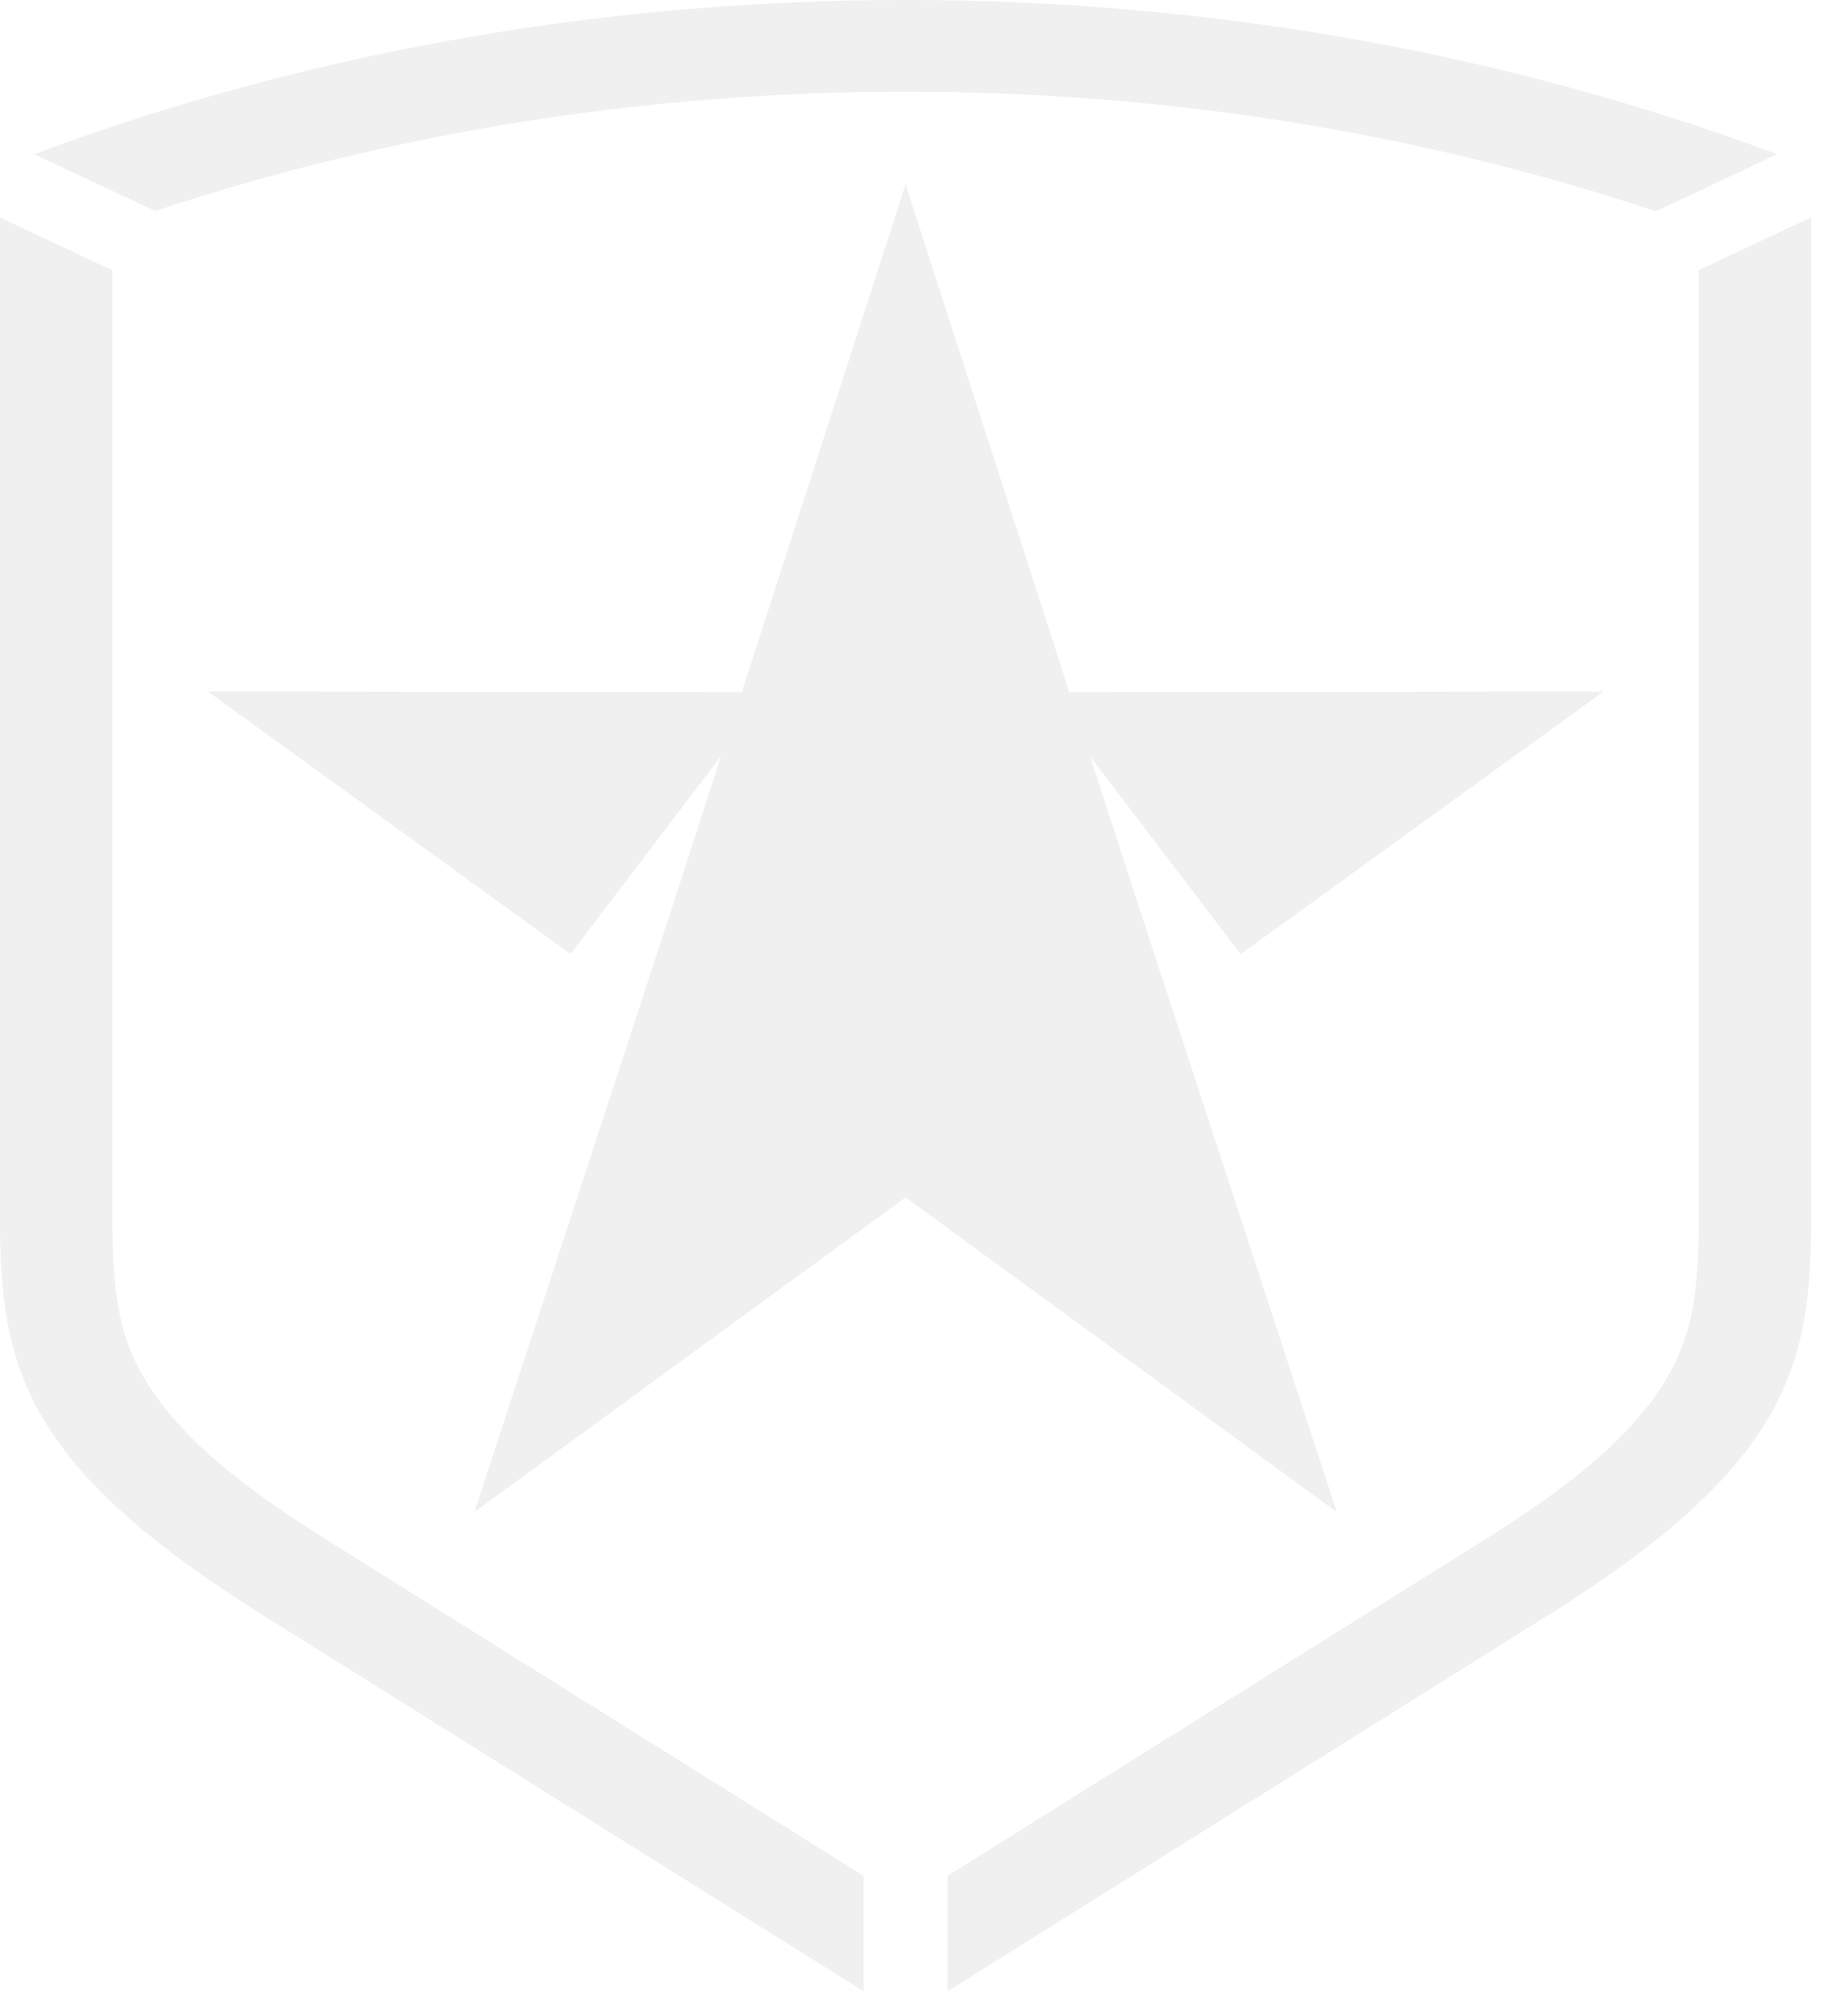
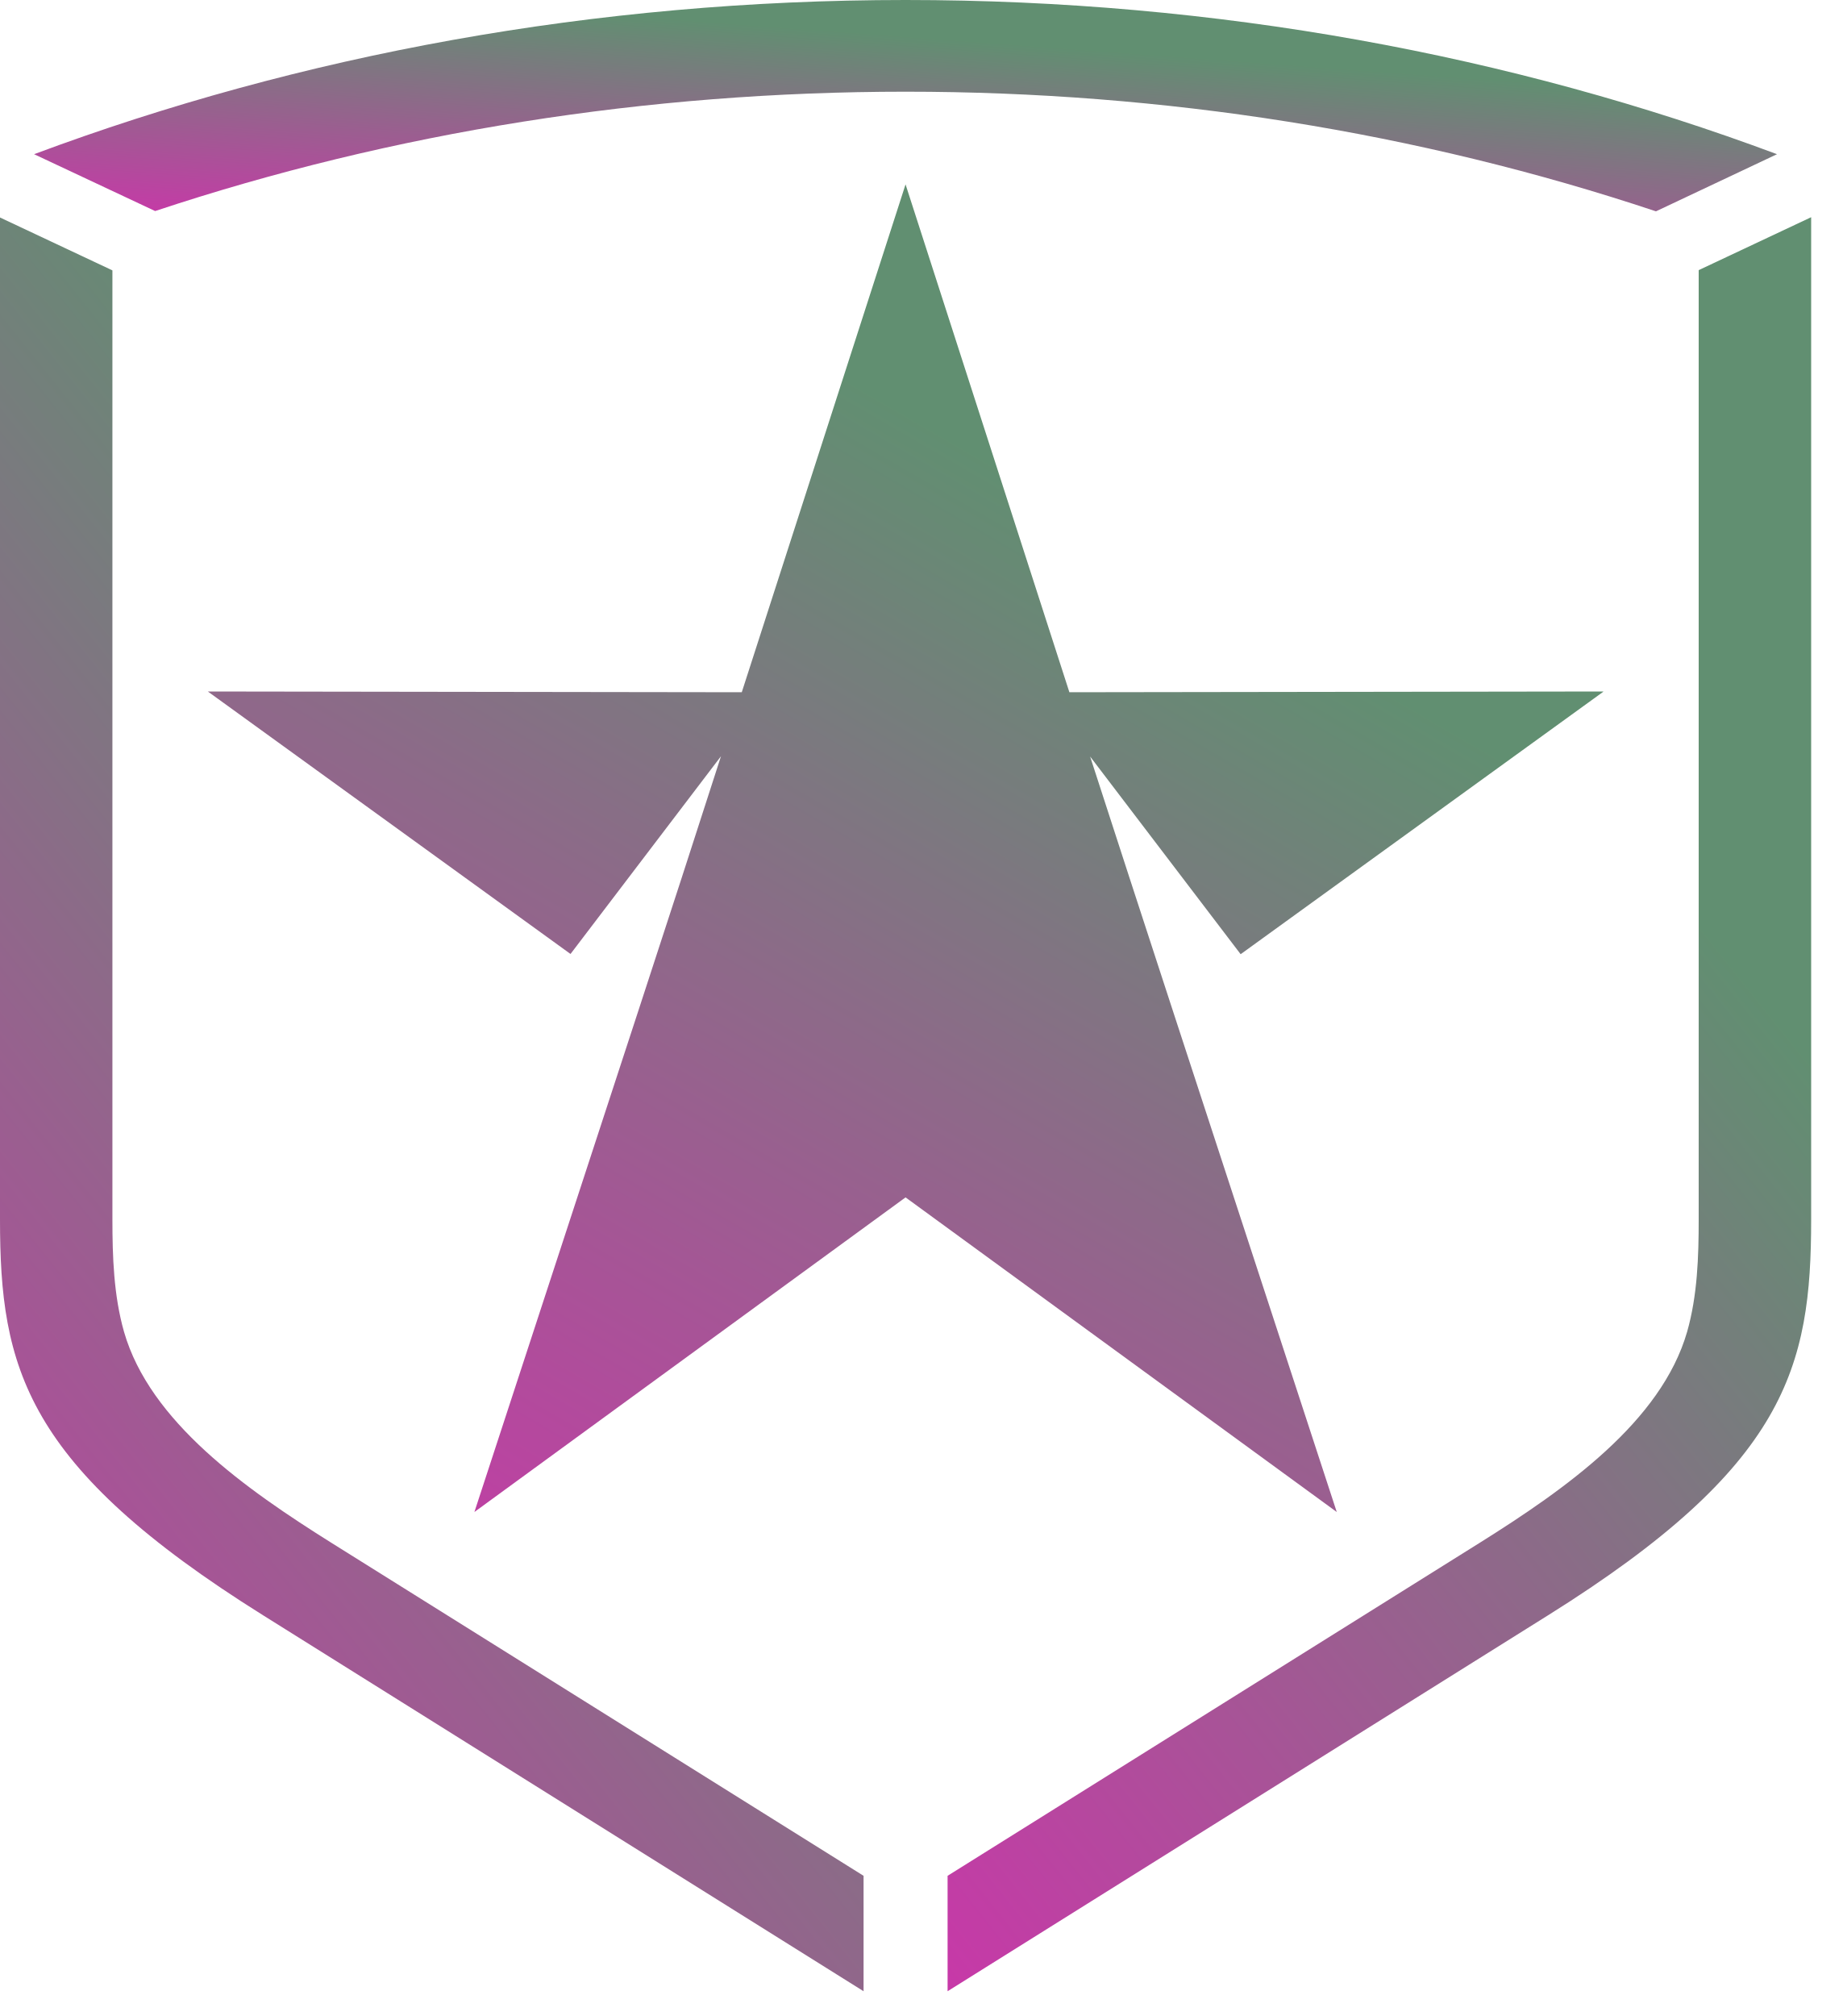
<svg xmlns="http://www.w3.org/2000/svg" width="32" height="35" viewBox="0 0 32 35" fill="none">
-   <path fill-rule="evenodd" clip-rule="evenodd" d="M0.592 2.677C5.2 0.957 10.323 0 15.725 0C21.127 0 26.25 0.957 30.858 2.677L28.756 3.669C24.624 2.291 20.209 1.592 15.725 1.592C11.242 1.592 6.826 2.291 2.694 3.664L0.592 2.677Z" fill="#F0F0F0" />
-   <path fill-rule="evenodd" clip-rule="evenodd" d="M14.996 34.57L4.57 28.044C0.425 25.452 0 23.74 0 21.17V3.776L1.952 4.694V21.17C1.952 21.814 1.974 22.492 2.154 23.123C2.604 24.684 4.265 25.851 5.758 26.787L14.996 32.566V34.57Z" fill="#F0F0F0" />
-   <path fill-rule="evenodd" clip-rule="evenodd" d="M31.451 3.776V21.17C31.451 23.74 31.026 25.452 26.881 28.044L16.455 34.57V32.566L25.692 26.787C27.186 25.851 28.846 24.684 29.297 23.122C29.477 22.492 29.498 21.814 29.498 21.17V4.69L31.451 3.771V3.776Z" fill="#F0F0F0" />
-   <path fill-rule="evenodd" clip-rule="evenodd" d="M27.842 12.009L21.544 16.566L18.93 13.134C19.917 16.18 20.346 17.484 23.213 26.25L15.725 20.788L8.238 26.25C11.104 17.484 11.538 16.18 12.52 13.129L9.907 16.562L3.609 12.005L12.881 12.018C13.464 10.207 14.284 7.672 15.725 3.201C17.167 7.672 17.987 10.207 18.57 12.018L27.842 12.005V12.009Z" fill="#F0F0F0" />
+   <path fill-rule="evenodd" clip-rule="evenodd" d="M0.592 2.677C5.2 0.957 10.323 0 15.725 0C21.127 0 26.25 0.957 30.858 2.677L28.756 3.669C24.624 2.291 20.209 1.592 15.725 1.592C11.242 1.592 6.826 2.291 2.694 3.664L0.592 2.677Z" fill="url(#paint0_linear_764_3808)" />
+   <path fill-rule="evenodd" clip-rule="evenodd" d="M14.996 34.57L4.57 28.044C0.425 25.452 0 23.74 0 21.17V3.776L1.952 4.694V21.17C1.952 21.814 1.974 22.492 2.154 23.123C2.604 24.684 4.265 25.851 5.758 26.787L14.996 32.566V34.57Z" fill="url(#paint1_linear_764_3808)" />
+   <path fill-rule="evenodd" clip-rule="evenodd" d="M31.451 3.776V21.17C31.451 23.74 31.026 25.452 26.881 28.044L16.455 34.57V32.566L25.692 26.787C27.186 25.851 28.846 24.684 29.297 23.122C29.477 22.492 29.498 21.814 29.498 21.17V4.69L31.451 3.771V3.776Z" fill="url(#paint2_linear_764_3808)" />
+   <path fill-rule="evenodd" clip-rule="evenodd" d="M27.842 12.009L21.544 16.566L18.93 13.134C19.917 16.18 20.346 17.484 23.213 26.25L15.725 20.788L8.238 26.25C11.104 17.484 11.538 16.18 12.52 13.129L9.907 16.562L3.609 12.005L12.881 12.018C13.464 10.207 14.284 7.672 15.725 3.201C17.167 7.672 17.987 10.207 18.57 12.018L27.842 12.005V12.009Z" fill="url(#paint3_linear_764_3808)" />
+   <defs>
+     <linearGradient id="paint0_linear_764_3808" x1="33.312" y1="-0.637" x2="32.697" y2="7.695" gradientUnits="userSpaceOnUse">
+       <stop offset="0.305" stop-color="#618F71" />
+       <stop offset="1" stop-color="#F016BE" />
+     </linearGradient>
+     <linearGradient id="paint1_linear_764_3808" x1="16.212" y1="-1.569" x2="-18.085" y2="25.843" gradientUnits="userSpaceOnUse">
+       <stop offset="0.305" stop-color="#618F71" />
+       <stop offset="1" stop-color="#F016BE" />
+     </linearGradient>
+     <linearGradient id="paint2_linear_764_3808" x1="32.666" y1="-1.574" x2="-1.634" y2="25.837" gradientUnits="userSpaceOnUse">
+       <stop offset="0.305" stop-color="#618F71" />
+       <stop offset="1" stop-color="#F016BE" />
+     </linearGradient>
+     <linearGradient id="paint3_linear_764_3808" x1="29.807" y1="-0.8" x2="6.972" y2="38.603" gradientUnits="userSpaceOnUse">
+       <stop offset="0.305" stop-color="#618F71" />
+       <stop offset="1" stop-color="#F016BE" />
+     </linearGradient>
+   </defs>
</svg>
